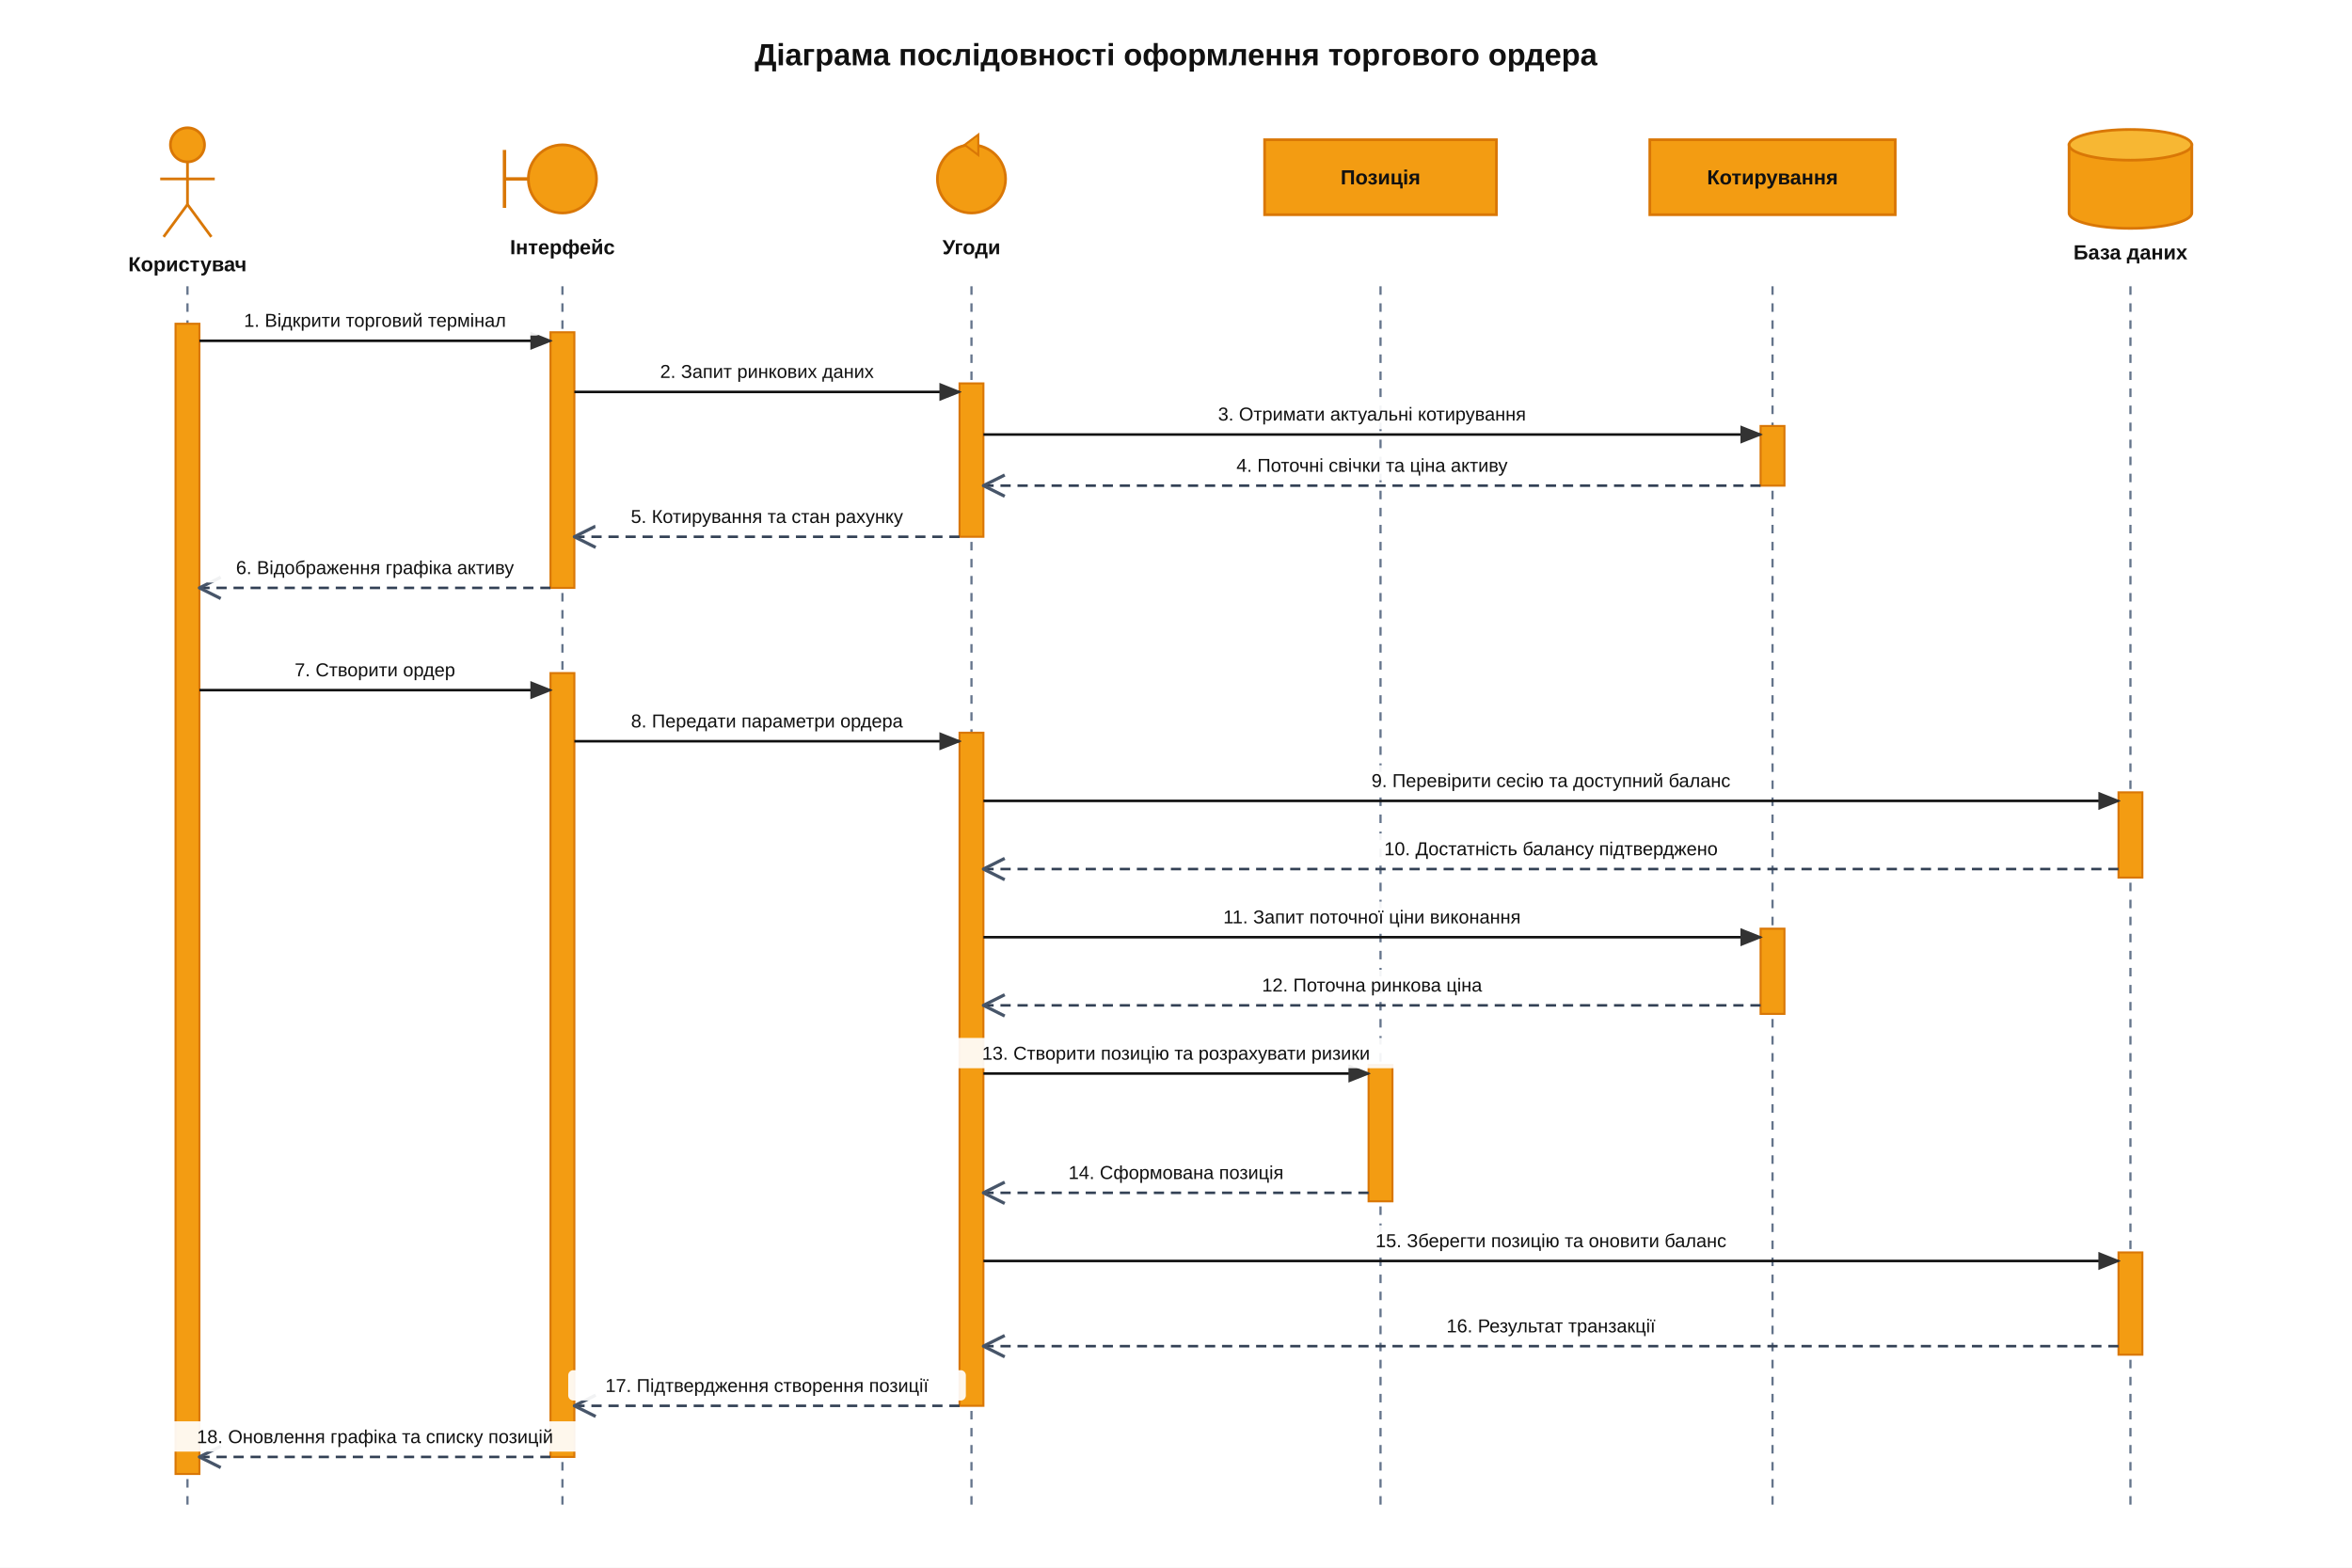
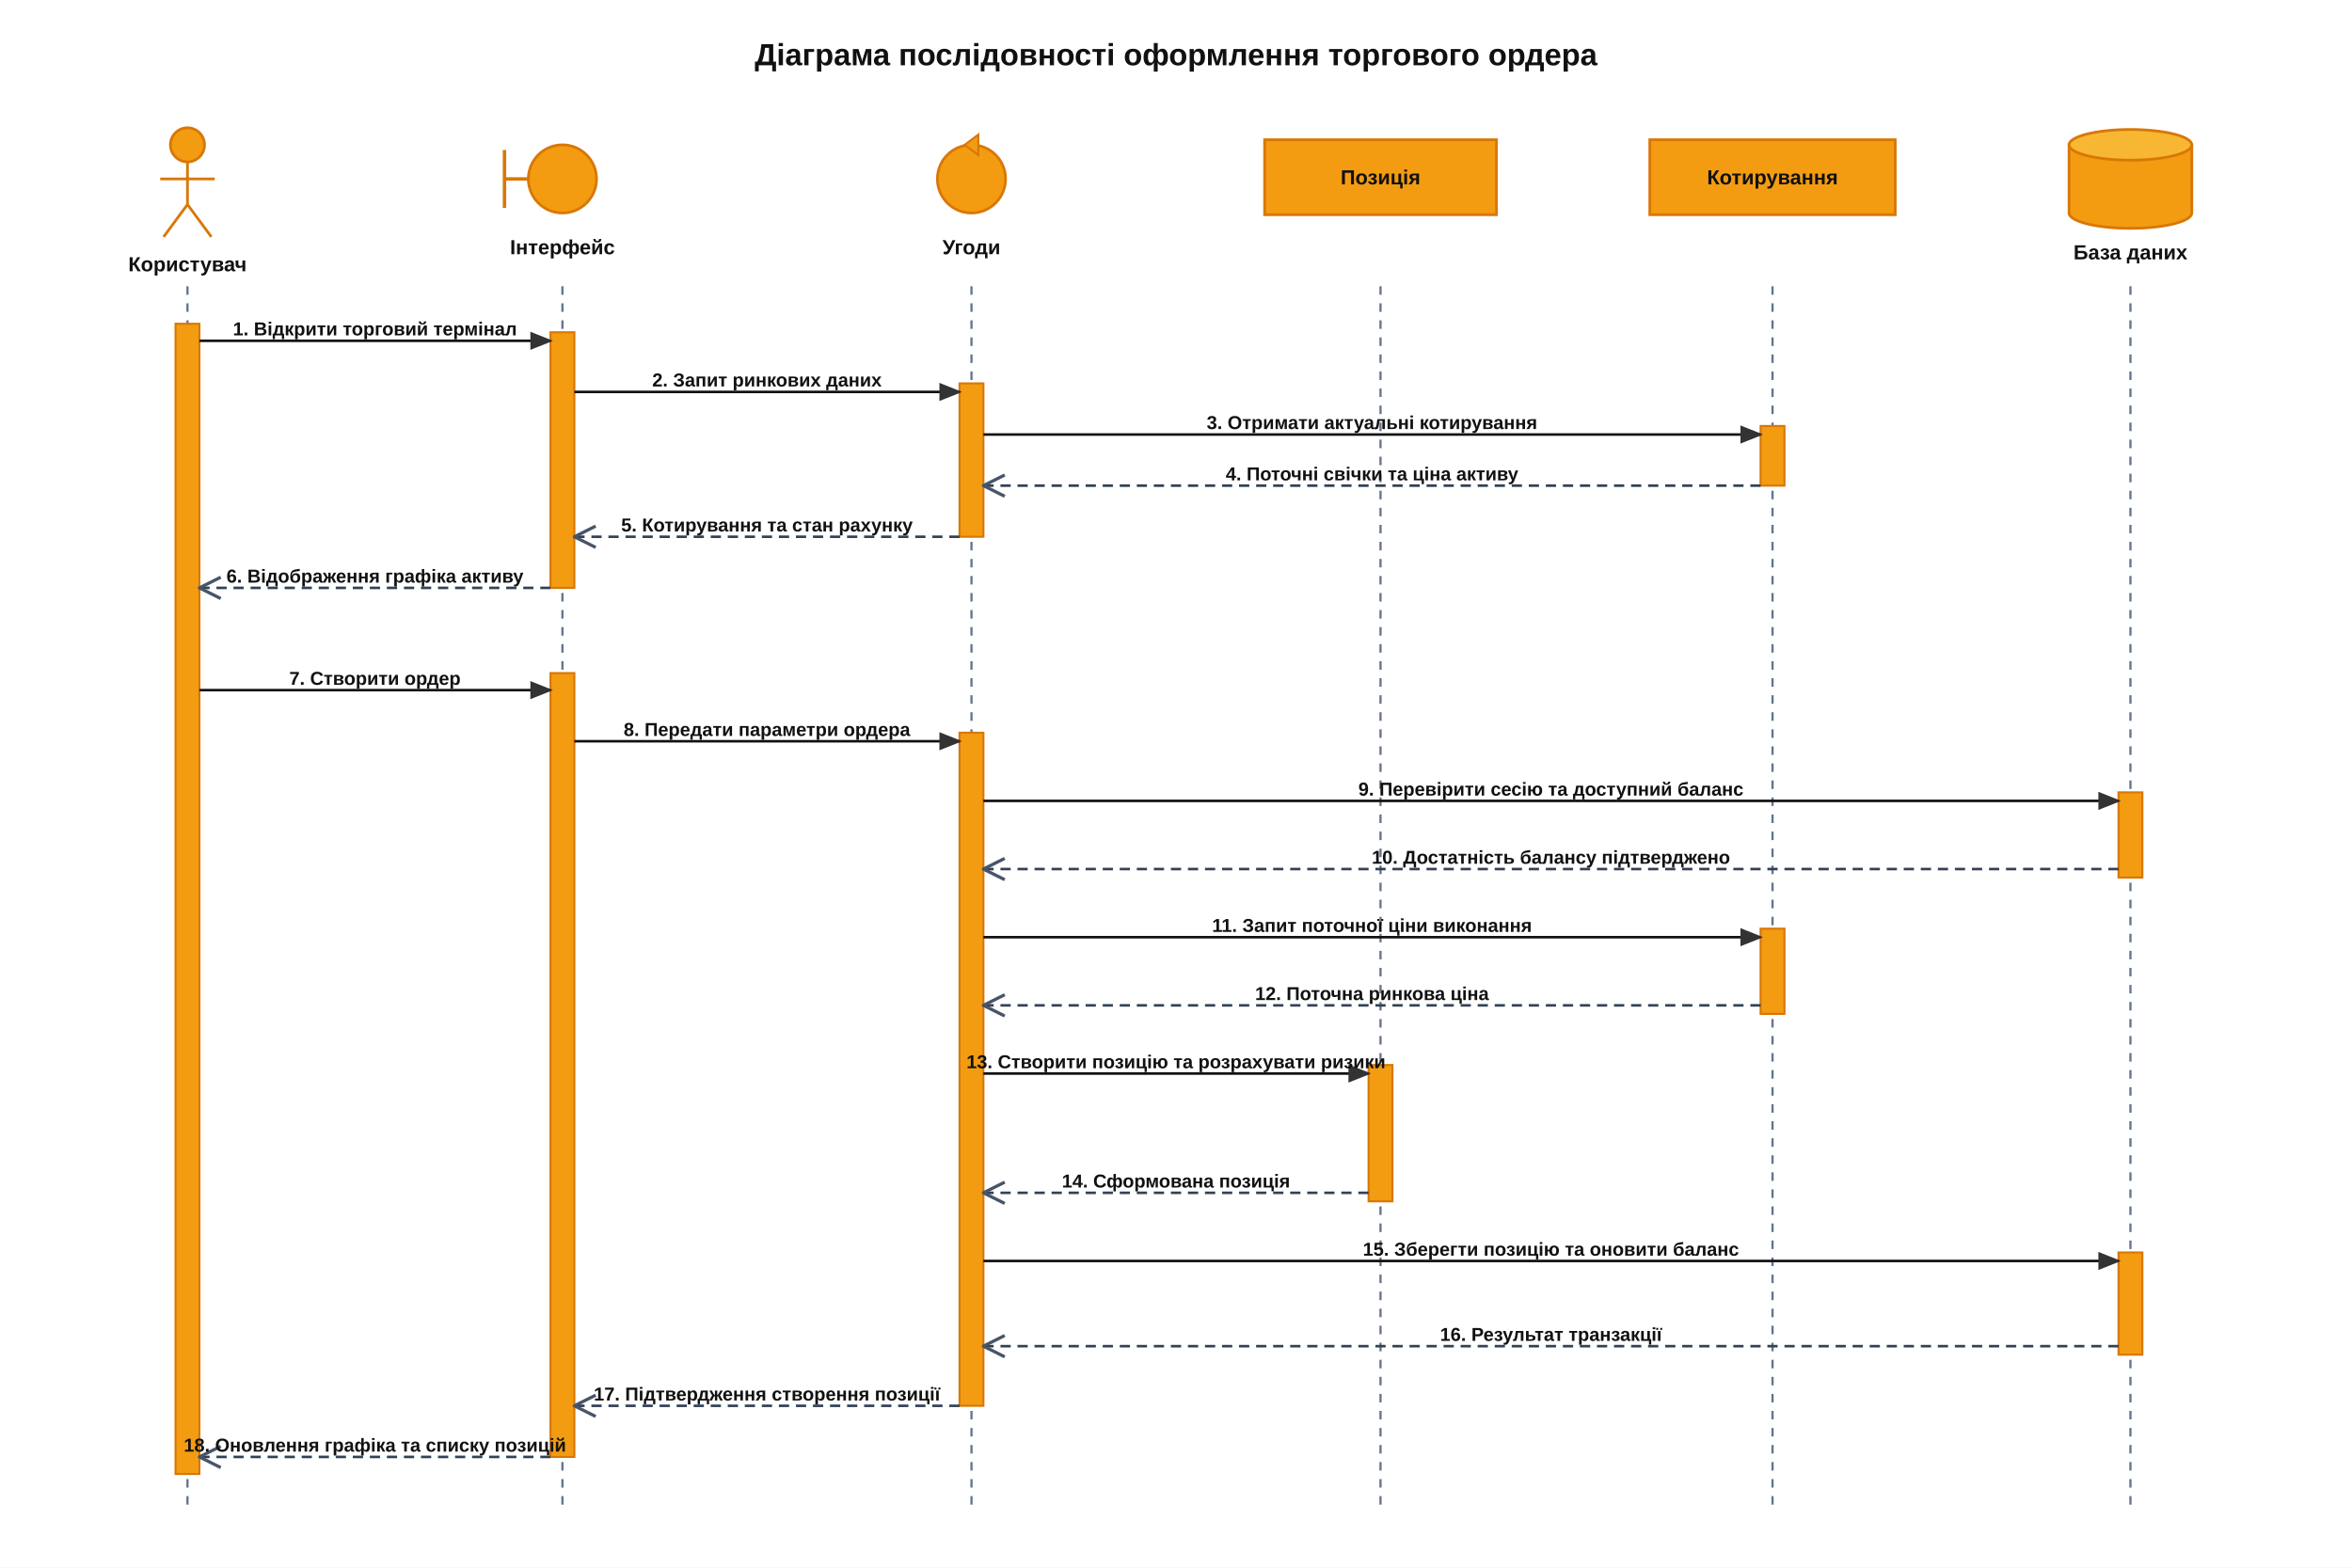
<svg xmlns="http://www.w3.org/2000/svg" width="1380" height="920" viewBox="0 0 1380 920" font-family="Arial, Helvetica, sans-serif">
  <defs>
    <pattern id="smallGrid" width="10" height="10" patternUnits="userSpaceOnUse">
      <path d="M 10 0 L 0 0 0 10" fill="none" stroke="#f0f0f0" stroke-width="0.6" />
    </pattern>
    <pattern id="grid" width="50" height="50" patternUnits="userSpaceOnUse">
      <rect width="50" height="50" fill="url(#smallGrid)" />
      <path d="M 50 0 L 0 0 0 50" fill="none" stroke="#e2e2e2" stroke-width="1" />
    </pattern>
    <filter id="dropShadow" x="-10%" y="-10%" width="125%" height="125%">
      <feDropShadow dx="1.5" dy="2" stdDeviation="1.5" flood-color="#000000" flood-opacity="0.15" />
    </filter>
    <marker id="vee-blue" viewBox="0 0 12 12" refX="11" refY="6" markerWidth="10" markerHeight="10" orient="auto-start-reverse">
      <path d="M 1 1 L 11 6 L 1 11" fill="none" stroke="#2b7889" stroke-width="1.5" stroke-linejoin="round" />
    </marker>
    <marker id="arrow-blue" viewBox="0 0 12 12" refX="11" refY="6" markerWidth="9" markerHeight="9" orient="auto-start-reverse">
      <path d="M 1 2 L 11 6 L 1 10 z" fill="#2b7889" stroke="#2b7889" stroke-width="1" />
    </marker>
    <marker id="hollow-blue" viewBox="0 0 14 14" refX="13" refY="7" markerWidth="12" markerHeight="12" orient="auto-start-reverse">
      <path d="M 1 1 L 13 7 L 1 13 z" fill="#ffffff" stroke="#2b7889" stroke-width="1.5" />
    </marker>
    <marker id="diamond-filled-blue" viewBox="0 0 16 12" refX="1" refY="6" markerWidth="14" markerHeight="10" orient="auto">
      <path d="M 1 6 L 8 1 L 15 6 L 8 11 z" fill="#2b7889" stroke="#2b7889" stroke-width="1.2" />
    </marker>
    <marker id="diamond-hollow-blue" viewBox="0 0 16 12" refX="1" refY="6" markerWidth="14" markerHeight="10" orient="auto">
      <path d="M 1 6 L 8 1 L 15 6 L 8 11 z" fill="#ffffff" stroke="#2b7889" stroke-width="1.3" />
    </marker>
    <marker id="vee-black" viewBox="0 0 12 12" refX="11" refY="6" markerWidth="10" markerHeight="10" orient="auto-start-reverse">
      <path d="M 1 1 L 11 6 L 1 11" fill="none" stroke="#333333" stroke-width="1.5" stroke-linejoin="round" />
    </marker>
    <marker id="arrow-black" viewBox="0 0 12 12" refX="11" refY="6" markerWidth="9" markerHeight="9" orient="auto-start-reverse">
      <path d="M 1 2 L 11 6 L 1 10 z" fill="#333333" stroke="#333333" stroke-width="1" />
    </marker>
    <marker id="hollow-black" viewBox="0 0 14 14" refX="13" refY="7" markerWidth="12" markerHeight="12" orient="auto-start-reverse">
      <path d="M 1 1 L 13 7 L 1 13 z" fill="#ffffff" stroke="#333333" stroke-width="1.5" />
    </marker>
    <marker id="diamond-filled-black" viewBox="0 0 16 12" refX="1" refY="6" markerWidth="14" markerHeight="10" orient="auto">
      <path d="M 1 6 L 8 1 L 15 6 L 8 11 z" fill="#333333" stroke="#333333" stroke-width="1.2" />
    </marker>
    <marker id="diamond-hollow-black" viewBox="0 0 16 12" refX="1" refY="6" markerWidth="14" markerHeight="10" orient="auto">
      <path d="M 1 6 L 8 1 L 15 6 L 8 11 z" fill="#ffffff" stroke="#333333" stroke-width="1.3" />
    </marker>
    <marker id="vee-red" viewBox="0 0 12 12" refX="11" refY="6" markerWidth="10" markerHeight="10" orient="auto-start-reverse">
      <path d="M 1 1 L 11 6 L 1 11" fill="none" stroke="#e03131" stroke-width="1.5" stroke-linejoin="round" />
    </marker>
    <marker id="arrow-red" viewBox="0 0 12 12" refX="11" refY="6" markerWidth="9" markerHeight="9" orient="auto-start-reverse">
      <path d="M 1 2 L 11 6 L 1 10 z" fill="#e03131" stroke="#e03131" stroke-width="1" />
    </marker>
    <marker id="hollow-red" viewBox="0 0 14 14" refX="13" refY="7" markerWidth="12" markerHeight="12" orient="auto-start-reverse">
      <path d="M 1 1 L 13 7 L 1 13 z" fill="#ffffff" stroke="#e03131" stroke-width="1.5" />
    </marker>
    <marker id="diamond-filled-red" viewBox="0 0 16 12" refX="1" refY="6" markerWidth="14" markerHeight="10" orient="auto">
      <path d="M 1 6 L 8 1 L 15 6 L 8 11 z" fill="#e03131" stroke="#e03131" stroke-width="1.2" />
    </marker>
    <marker id="diamond-hollow-red" viewBox="0 0 16 12" refX="1" refY="6" markerWidth="14" markerHeight="10" orient="auto">
      <path d="M 1 6 L 8 1 L 15 6 L 8 11 z" fill="#ffffff" stroke="#e03131" stroke-width="1.3" />
    </marker>
    <marker id="vee-green" viewBox="0 0 12 12" refX="11" refY="6" markerWidth="10" markerHeight="10" orient="auto-start-reverse">
      <path d="M 1 1 L 11 6 L 1 11" fill="none" stroke="#2b8a3e" stroke-width="1.5" stroke-linejoin="round" />
    </marker>
    <marker id="arrow-green" viewBox="0 0 12 12" refX="11" refY="6" markerWidth="9" markerHeight="9" orient="auto-start-reverse">
      <path d="M 1 2 L 11 6 L 1 10 z" fill="#2b8a3e" stroke="#2b8a3e" stroke-width="1" />
    </marker>
    <marker id="hollow-green" viewBox="0 0 14 14" refX="13" refY="7" markerWidth="12" markerHeight="12" orient="auto-start-reverse">
      <path d="M 1 1 L 13 7 L 1 13 z" fill="#ffffff" stroke="#2b8a3e" stroke-width="1.5" />
    </marker>
    <marker id="diamond-filled-green" viewBox="0 0 16 12" refX="1" refY="6" markerWidth="14" markerHeight="10" orient="auto">
      <path d="M 1 6 L 8 1 L 15 6 L 8 11 z" fill="#2b8a3e" stroke="#2b8a3e" stroke-width="1.2" />
    </marker>
    <marker id="diamond-hollow-green" viewBox="0 0 16 12" refX="1" refY="6" markerWidth="14" markerHeight="10" orient="auto">
      <path d="M 1 6 L 8 1 L 15 6 L 8 11 z" fill="#ffffff" stroke="#2b8a3e" stroke-width="1.3" />
    </marker>
    <marker id="vee-orange" viewBox="0 0 12 12" refX="11" refY="6" markerWidth="10" markerHeight="10" orient="auto-start-reverse">
      <path d="M 1 1 L 11 6 L 1 11" fill="none" stroke="#d97706" stroke-width="1.5" stroke-linejoin="round" />
    </marker>
    <marker id="arrow-orange" viewBox="0 0 12 12" refX="11" refY="6" markerWidth="9" markerHeight="9" orient="auto-start-reverse">
      <path d="M 1 2 L 11 6 L 1 10 z" fill="#d97706" stroke="#d97706" stroke-width="1" />
    </marker>
    <marker id="hollow-orange" viewBox="0 0 14 14" refX="13" refY="7" markerWidth="12" markerHeight="12" orient="auto-start-reverse">
      <path d="M 1 1 L 13 7 L 1 13 z" fill="#ffffff" stroke="#d97706" stroke-width="1.5" />
    </marker>
    <marker id="diamond-filled-orange" viewBox="0 0 16 12" refX="1" refY="6" markerWidth="14" markerHeight="10" orient="auto">
      <path d="M 1 6 L 8 1 L 15 6 L 8 11 z" fill="#d97706" stroke="#d97706" stroke-width="1.2" />
    </marker>
    <marker id="diamond-hollow-orange" viewBox="0 0 16 12" refX="1" refY="6" markerWidth="14" markerHeight="10" orient="auto">
      <path d="M 1 6 L 8 1 L 15 6 L 8 11 z" fill="#ffffff" stroke="#d97706" stroke-width="1.3" />
    </marker>
    <marker id="vee-darkorange" viewBox="0 0 12 12" refX="11" refY="6" markerWidth="10" markerHeight="10" orient="auto-start-reverse">
      <path d="M 1 1 L 11 6 L 1 11" fill="none" stroke="#d9480f" stroke-width="1.5" stroke-linejoin="round" />
    </marker>
    <marker id="arrow-darkorange" viewBox="0 0 12 12" refX="11" refY="6" markerWidth="9" markerHeight="9" orient="auto-start-reverse">
      <path d="M 1 2 L 11 6 L 1 10 z" fill="#d9480f" stroke="#d9480f" stroke-width="1" />
    </marker>
    <marker id="hollow-darkorange" viewBox="0 0 14 14" refX="13" refY="7" markerWidth="12" markerHeight="12" orient="auto-start-reverse">
      <path d="M 1 1 L 13 7 L 1 13 z" fill="#ffffff" stroke="#d9480f" stroke-width="1.5" />
    </marker>
    <marker id="diamond-filled-darkorange" viewBox="0 0 16 12" refX="1" refY="6" markerWidth="14" markerHeight="10" orient="auto">
      <path d="M 1 6 L 8 1 L 15 6 L 8 11 z" fill="#d9480f" stroke="#d9480f" stroke-width="1.2" />
    </marker>
    <marker id="diamond-hollow-darkorange" viewBox="0 0 16 12" refX="1" refY="6" markerWidth="14" markerHeight="10" orient="auto">
      <path d="M 1 6 L 8 1 L 15 6 L 8 11 z" fill="#ffffff" stroke="#d9480f" stroke-width="1.3" />
    </marker>
    <marker id="vee-pink" viewBox="0 0 12 12" refX="11" refY="6" markerWidth="10" markerHeight="10" orient="auto-start-reverse">
      <path d="M 1 1 L 11 6 L 1 11" fill="none" stroke="#b85450" stroke-width="1.5" stroke-linejoin="round" />
    </marker>
    <marker id="arrow-pink" viewBox="0 0 12 12" refX="11" refY="6" markerWidth="9" markerHeight="9" orient="auto-start-reverse">
      <path d="M 1 2 L 11 6 L 1 10 z" fill="#b85450" stroke="#b85450" stroke-width="1" />
    </marker>
    <marker id="hollow-pink" viewBox="0 0 14 14" refX="13" refY="7" markerWidth="12" markerHeight="12" orient="auto-start-reverse">
      <path d="M 1 1 L 13 7 L 1 13 z" fill="#ffffff" stroke="#b85450" stroke-width="1.5" />
    </marker>
    <marker id="diamond-filled-pink" viewBox="0 0 16 12" refX="1" refY="6" markerWidth="14" markerHeight="10" orient="auto">
      <path d="M 1 6 L 8 1 L 15 6 L 8 11 z" fill="#b85450" stroke="#b85450" stroke-width="1.2" />
    </marker>
    <marker id="diamond-hollow-pink" viewBox="0 0 16 12" refX="1" refY="6" markerWidth="14" markerHeight="10" orient="auto">
      <path d="M 1 6 L 8 1 L 15 6 L 8 11 z" fill="#ffffff" stroke="#b85450" stroke-width="1.3" />
    </marker>
    <marker id="vee-slate" viewBox="0 0 12 12" refX="11" refY="6" markerWidth="10" markerHeight="10" orient="auto-start-reverse">
      <path d="M 1 1 L 11 6 L 1 11" fill="none" stroke="#475569" stroke-width="1.5" stroke-linejoin="round" />
    </marker>
    <marker id="arrow-slate" viewBox="0 0 12 12" refX="11" refY="6" markerWidth="9" markerHeight="9" orient="auto-start-reverse">
      <path d="M 1 2 L 11 6 L 1 10 z" fill="#475569" stroke="#475569" stroke-width="1" />
    </marker>
    <marker id="hollow-slate" viewBox="0 0 14 14" refX="13" refY="7" markerWidth="12" markerHeight="12" orient="auto-start-reverse">
      <path d="M 1 1 L 13 7 L 1 13 z" fill="#ffffff" stroke="#475569" stroke-width="1.5" />
    </marker>
    <marker id="diamond-filled-slate" viewBox="0 0 16 12" refX="1" refY="6" markerWidth="14" markerHeight="10" orient="auto">
      <path d="M 1 6 L 8 1 L 15 6 L 8 11 z" fill="#475569" stroke="#475569" stroke-width="1.2" />
    </marker>
    <marker id="diamond-hollow-slate" viewBox="0 0 16 12" refX="1" refY="6" markerWidth="14" markerHeight="10" orient="auto">
      <path d="M 1 6 L 8 1 L 15 6 L 8 11 z" fill="#ffffff" stroke="#475569" stroke-width="1.3" />
    </marker>
    <marker id="er-one" viewBox="0 0 16 16" refX="2" refY="8" markerWidth="14" markerHeight="14" orient="auto">
      <path d="M 6 2 L 6 14 M 10 2 L 10 14" fill="none" stroke="#2b7889" stroke-width="1.6" />
    </marker>
    <marker id="er-many" viewBox="0 0 20 16" refX="18" refY="8" markerWidth="16" markerHeight="14" orient="auto">
      <circle cx="5" cy="8" r="3" fill="#ffffff" stroke="#2b7889" stroke-width="1.5" />
      <path d="M 9 8 L 19 2 M 9 8 L 19 8 M 9 8 L 19 14" fill="none" stroke="#2b7889" stroke-width="1.5" />
    </marker>
  </defs>
  <rect width="1380" height="920" fill="#ffffff" />
  <text x="690.0" y="38.3" font-size="18" font-weight="bold" font-style="normal" text-anchor="middle" fill="#111111">Діаграма послідовності оформлення торгового ордера</text>
  <circle cx="110" cy="85" r="10" fill="#f39c12" stroke="#d97706" stroke-width="1.6" />
  <line x1="110" y1="95" x2="110" y2="120" stroke="#d97706" stroke-width="1.6" />
  <line x1="94" y1="105" x2="126" y2="105" stroke="#d97706" stroke-width="1.6" />
  <line x1="110" y1="120" x2="96" y2="139" stroke="#d97706" stroke-width="1.6" />
  <line x1="110" y1="120" x2="124" y2="139" stroke="#d97706" stroke-width="1.6" />
  <text x="110.0" y="159.2" font-size="12" font-weight="bold" font-style="normal" text-anchor="middle" fill="#111111">Користувач</text>
  <line x1="296" y1="88" x2="296" y2="122" stroke="#d97706" stroke-width="2" />
  <line x1="296" y1="105" x2="310" y2="105" stroke="#d97706" stroke-width="2" />
  <circle cx="330" cy="105" r="20" fill="#f39c12" stroke="#d97706" stroke-width="1.6" />
  <text x="330.0" y="149.2" font-size="12" font-weight="bold" font-style="normal" text-anchor="middle" fill="#111111">Інтерфейс</text>
  <circle cx="570" cy="105" r="20" fill="#f39c12" stroke="#d97706" stroke-width="1.6" />
  <path d="M 566 85 L 574 79 L 574 91 z" fill="#f39c12" stroke="#d97706" stroke-width="1.2" />
  <text x="570.0" y="149.2" font-size="12" font-weight="bold" font-style="normal" text-anchor="middle" fill="#111111">Угоди</text>
  <rect x="742" y="82" width="136" height="44" fill="#f39c12" stroke="#d97706" stroke-width="1.6" />
  <text x="810.0" y="108.2" font-size="12" font-weight="bold" font-style="normal" text-anchor="middle" fill="#111111">Позиція</text>
  <rect x="968" y="82" width="144" height="44" fill="#f39c12" stroke="#d97706" stroke-width="1.6" />
  <text x="1040.0" y="108.2" font-size="12" font-weight="bold" font-style="normal" text-anchor="middle" fill="#111111">Котирування</text>
  <path d="M 1214 85 L 1214 125 A 36 9 0 0 0 1286 125 L 1286 85 Z" fill="#f39c12" stroke="#d97706" stroke-width="1.6" />
  <ellipse cx="1250" cy="85" rx="36" ry="9" fill="#f7b733" stroke="#d97706" stroke-width="1.6" />
  <text x="1250.0" y="152.2" font-size="12" font-weight="bold" font-style="normal" text-anchor="middle" fill="#111111">База даних</text>
  <line x1="110" y1="168" x2="110" y2="885" stroke="#64748b" stroke-width="1.3" stroke-dasharray="5,5" />
  <line x1="330" y1="168" x2="330" y2="885" stroke="#64748b" stroke-width="1.3" stroke-dasharray="5,5" />
  <line x1="570" y1="168" x2="570" y2="885" stroke="#64748b" stroke-width="1.3" stroke-dasharray="5,5" />
  <line x1="810" y1="168" x2="810" y2="885" stroke="#64748b" stroke-width="1.3" stroke-dasharray="5,5" />
  <line x1="1040" y1="168" x2="1040" y2="885" stroke="#64748b" stroke-width="1.3" stroke-dasharray="5,5" />
  <line x1="1250" y1="168" x2="1250" y2="885" stroke="#64748b" stroke-width="1.3" stroke-dasharray="5,5" />
  <rect x="103" y="190" width="14" height="675" fill="#f39c12" stroke="#d97706" stroke-width="1.2" />
  <rect x="323" y="195" width="14" height="150" fill="#f39c12" stroke="#d97706" stroke-width="1.2" />
  <rect x="563" y="225" width="14" height="90" fill="#f39c12" stroke="#d97706" stroke-width="1.2" />
  <rect x="1033" y="250" width="14" height="35" fill="#f39c12" stroke="#d97706" stroke-width="1.2" />
  <rect x="323" y="395" width="14" height="460" fill="#f39c12" stroke="#d97706" stroke-width="1.2" />
  <rect x="563" y="430" width="14" height="395" fill="#f39c12" stroke="#d97706" stroke-width="1.2" />
  <rect x="1243" y="465" width="14" height="50" fill="#f39c12" stroke="#d97706" stroke-width="1.2" />
  <rect x="1033" y="545" width="14" height="50" fill="#f39c12" stroke="#d97706" stroke-width="1.2" />
  <rect x="803" y="625" width="14" height="80" fill="#f39c12" stroke="#d97706" stroke-width="1.2" />
  <rect x="1243" y="735" width="14" height="60" fill="#f39c12" stroke="#d97706" stroke-width="1.2" />
  <path d="M 117.0 200.0 L 323.0 200.0" fill="none" stroke="#111111" stroke-width="1.5" marker-end="url(#arrow-black)" />
-   <rect x="122.5" y="179.1" width="195.0" height="17.8" rx="3" fill="#ffffff" stroke="none" fill-opacity="0.92" />
-   <text x="220.0" y="191.8" font-size="11" font-weight="normal" font-style="normal" text-anchor="middle" fill="#111111">1. Відкрити торговий термінал</text>
+   <text x="220.0" y="196.8" font-size="11" font-weight="bold" font-style="normal" text-anchor="middle" fill="#111111">1. Відкрити торговий термінал</text>
  <path d="M 337.0 230.0 L 563.0 230.0" fill="none" stroke="#111111" stroke-width="1.5" marker-end="url(#arrow-black)" />
-   <rect x="371.6" y="209.1" width="156.7" height="17.8" rx="3" fill="#ffffff" stroke="none" fill-opacity="0.92" />
-   <text x="450.0" y="221.8" font-size="11" font-weight="normal" font-style="normal" text-anchor="middle" fill="#111111">2. Запит ринкових даних</text>
+   <text x="450.0" y="226.8" font-size="11" font-weight="bold" font-style="normal" text-anchor="middle" fill="#111111">2. Запит ринкових даних</text>
  <path d="M 577.0 255.0 L 1033.0 255.0" fill="none" stroke="#111111" stroke-width="1.5" marker-end="url(#arrow-black)" />
-   <rect x="694.7" y="234.1" width="220.5" height="17.8" rx="3" fill="#ffffff" stroke="none" fill-opacity="0.92" />
-   <text x="805.0" y="246.8" font-size="11" font-weight="normal" font-style="normal" text-anchor="middle" fill="#111111">3. Отримати актуальні котирування</text>
+   <text x="805.0" y="251.8" font-size="11" font-weight="bold" font-style="normal" text-anchor="middle" fill="#111111">3. Отримати актуальні котирування</text>
  <path d="M 1033.0 285.0 L 577.0 285.0" fill="none" stroke="#334155" stroke-width="1.5" stroke-dasharray="6,4" marker-end="url(#vee-slate)" />
-   <rect x="697.9" y="264.1" width="214.2" height="17.8" rx="3" fill="#ffffff" stroke="none" fill-opacity="0.92" />
-   <text x="805.0" y="276.9" font-size="11" font-weight="normal" font-style="normal" text-anchor="middle" fill="#111111">4. Поточні свічки та ціна активу</text>
+   <text x="805.0" y="281.9" font-size="11" font-weight="bold" font-style="normal" text-anchor="middle" fill="#111111">4. Поточні свічки та ціна активу</text>
  <path d="M 563.0 315.0 L 337.0 315.0" fill="none" stroke="#334155" stroke-width="1.5" stroke-dasharray="6,4" marker-end="url(#vee-slate)" />
-   <rect x="349.3" y="294.1" width="201.4" height="17.8" rx="3" fill="#ffffff" stroke="none" fill-opacity="0.92" />
-   <text x="450.0" y="306.9" font-size="11" font-weight="normal" font-style="normal" text-anchor="middle" fill="#111111">5. Котирування та стан рахунку</text>
+   <text x="450.0" y="311.9" font-size="11" font-weight="bold" font-style="normal" text-anchor="middle" fill="#111111">5. Котирування та стан рахунку</text>
  <path d="M 323.0 345.0 L 117.0 345.0" fill="none" stroke="#334155" stroke-width="1.5" stroke-dasharray="6,4" marker-end="url(#vee-slate)" />
-   <rect x="119.3" y="324.1" width="201.4" height="17.8" rx="3" fill="#ffffff" stroke="none" fill-opacity="0.92" />
-   <text x="220.0" y="336.9" font-size="11" font-weight="normal" font-style="normal" text-anchor="middle" fill="#111111">6. Відображення графіка активу</text>
+   <text x="220.0" y="341.9" font-size="11" font-weight="bold" font-style="normal" text-anchor="middle" fill="#111111">6. Відображення графіка активу</text>
  <path d="M 117.0 405.0 L 323.0 405.0" fill="none" stroke="#111111" stroke-width="1.5" marker-end="url(#arrow-black)" />
-   <rect x="160.8" y="384.1" width="118.5" height="17.8" rx="3" fill="#ffffff" stroke="none" fill-opacity="0.92" />
-   <text x="220.0" y="396.9" font-size="11" font-weight="normal" font-style="normal" text-anchor="middle" fill="#111111">7. Створити ордер</text>
+   <text x="220.0" y="401.9" font-size="11" font-weight="bold" font-style="normal" text-anchor="middle" fill="#111111">7. Створити ордер</text>
  <path d="M 337.0 435.0 L 563.0 435.0" fill="none" stroke="#111111" stroke-width="1.5" marker-end="url(#arrow-black)" />
-   <rect x="355.7" y="414.1" width="188.6" height="17.8" rx="3" fill="#ffffff" stroke="none" fill-opacity="0.92" />
-   <text x="450.0" y="426.9" font-size="11" font-weight="normal" font-style="normal" text-anchor="middle" fill="#111111">8. Передати параметри ордера</text>
+   <text x="450.0" y="431.9" font-size="11" font-weight="bold" font-style="normal" text-anchor="middle" fill="#111111">8. Передати параметри ордера</text>
  <path d="M 577.0 470.0 L 1243.0 470.0" fill="none" stroke="#111111" stroke-width="1.5" marker-end="url(#arrow-black)" />
-   <rect x="780.6" y="449.1" width="258.8" height="17.8" rx="3" fill="#ffffff" stroke="none" fill-opacity="0.92" />
-   <text x="910.0" y="461.9" font-size="11" font-weight="normal" font-style="normal" text-anchor="middle" fill="#111111">9. Перевірити сесію та доступний баланс</text>
+   <text x="910.0" y="466.9" font-size="11" font-weight="bold" font-style="normal" text-anchor="middle" fill="#111111">9. Перевірити сесію та доступний баланс</text>
  <path d="M 1243.0 510.0 L 577.0 510.0" fill="none" stroke="#334155" stroke-width="1.5" stroke-dasharray="6,4" marker-end="url(#vee-slate)" />
-   <rect x="790.2" y="489.1" width="239.7" height="17.8" rx="3" fill="#ffffff" stroke="none" fill-opacity="0.92" />
-   <text x="910.0" y="501.9" font-size="11" font-weight="normal" font-style="normal" text-anchor="middle" fill="#111111">10. Достатність балансу підтверджено</text>
+   <text x="910.0" y="506.9" font-size="11" font-weight="bold" font-style="normal" text-anchor="middle" fill="#111111">10. Достатність балансу підтверджено</text>
  <path d="M 577.0 550.0 L 1033.0 550.0" fill="none" stroke="#111111" stroke-width="1.5" marker-end="url(#arrow-black)" />
-   <rect x="694.7" y="529.1" width="220.5" height="17.8" rx="3" fill="#ffffff" stroke="none" fill-opacity="0.92" />
-   <text x="805.0" y="541.9" font-size="11" font-weight="normal" font-style="normal" text-anchor="middle" fill="#111111">11. Запит поточної ціни виконання</text>
+   <text x="805.0" y="546.9" font-size="11" font-weight="bold" font-style="normal" text-anchor="middle" fill="#111111">11. Запит поточної ціни виконання</text>
  <path d="M 1033.0 590.0 L 577.0 590.0" fill="none" stroke="#334155" stroke-width="1.5" stroke-dasharray="6,4" marker-end="url(#vee-slate)" />
-   <rect x="723.4" y="569.1" width="163.1" height="17.8" rx="3" fill="#ffffff" stroke="none" fill-opacity="0.92" />
-   <text x="805.0" y="581.9" font-size="11" font-weight="normal" font-style="normal" text-anchor="middle" fill="#111111">12. Поточна ринкова ціна</text>
+   <text x="805.0" y="586.9" font-size="11" font-weight="bold" font-style="normal" text-anchor="middle" fill="#111111">12. Поточна ринкова ціна</text>
  <path d="M 577.0 630.0 L 803.0 630.0" fill="none" stroke="#111111" stroke-width="1.5" marker-end="url(#arrow-black)" />
-   <rect x="551.0" y="609.1" width="278.0" height="17.8" rx="3" fill="#ffffff" stroke="none" fill-opacity="0.92" />
-   <text x="690.0" y="621.9" font-size="11" font-weight="normal" font-style="normal" text-anchor="middle" fill="#111111">13. Створити позицію та розрахувати ризики</text>
+   <text x="690.0" y="626.9" font-size="11" font-weight="bold" font-style="normal" text-anchor="middle" fill="#111111">13. Створити позицію та розрахувати ризики</text>
  <path d="M 803.0 700.0 L 577.0 700.0" fill="none" stroke="#334155" stroke-width="1.5" stroke-dasharray="6,4" marker-end="url(#vee-slate)" />
-   <rect x="614.8" y="679.1" width="150.4" height="17.8" rx="3" fill="#ffffff" stroke="none" fill-opacity="0.92" />
-   <text x="690.0" y="691.9" font-size="11" font-weight="normal" font-style="normal" text-anchor="middle" fill="#111111">14. Сформована позиція</text>
+   <text x="690.0" y="696.9" font-size="11" font-weight="bold" font-style="normal" text-anchor="middle" fill="#111111">14. Сформована позиція</text>
  <path d="M 577.0 740.0 L 1243.0 740.0" fill="none" stroke="#111111" stroke-width="1.5" marker-end="url(#arrow-black)" />
-   <rect x="783.8" y="719.1" width="252.4" height="17.8" rx="3" fill="#ffffff" stroke="none" fill-opacity="0.92" />
-   <text x="910.0" y="731.9" font-size="11" font-weight="normal" font-style="normal" text-anchor="middle" fill="#111111">15. Зберегти позицію та оновити баланс</text>
+   <text x="910.0" y="736.9" font-size="11" font-weight="bold" font-style="normal" text-anchor="middle" fill="#111111">15. Зберегти позицію та оновити баланс</text>
  <path d="M 1243.0 790.0 L 577.0 790.0" fill="none" stroke="#334155" stroke-width="1.5" stroke-dasharray="6,4" marker-end="url(#vee-slate)" />
-   <rect x="828.4" y="769.1" width="163.1" height="17.8" rx="3" fill="#ffffff" stroke="none" fill-opacity="0.92" />
-   <text x="910.0" y="781.9" font-size="11" font-weight="normal" font-style="normal" text-anchor="middle" fill="#111111">16. Результат транзакції</text>
+   <text x="910.0" y="786.9" font-size="11" font-weight="bold" font-style="normal" text-anchor="middle" fill="#111111">16. Результат транзакції</text>
  <path d="M 563.0 825.0 L 337.0 825.0" fill="none" stroke="#334155" stroke-width="1.5" stroke-dasharray="6,4" marker-end="url(#vee-slate)" />
-   <rect x="333.4" y="804.1" width="233.3" height="17.8" rx="3" fill="#ffffff" stroke="none" fill-opacity="0.92" />
-   <text x="450.0" y="816.9" font-size="11" font-weight="normal" font-style="normal" text-anchor="middle" fill="#111111">17. Підтвердження створення позиції</text>
+   <text x="450.0" y="821.9" font-size="11" font-weight="bold" font-style="normal" text-anchor="middle" fill="#111111">17. Підтвердження створення позиції</text>
  <path d="M 323.0 855.0 L 117.0 855.0" fill="none" stroke="#334155" stroke-width="1.5" stroke-dasharray="6,4" marker-end="url(#vee-slate)" />
-   <rect x="90.6" y="834.1" width="258.8" height="17.8" rx="3" fill="#ffffff" stroke="none" fill-opacity="0.92" />
-   <text x="220.0" y="846.9" font-size="11" font-weight="normal" font-style="normal" text-anchor="middle" fill="#111111">18. Оновлення графіка та списку позицій</text>
+   <text x="220.0" y="851.9" font-size="11" font-weight="bold" font-style="normal" text-anchor="middle" fill="#111111">18. Оновлення графіка та списку позицій</text>
</svg>
